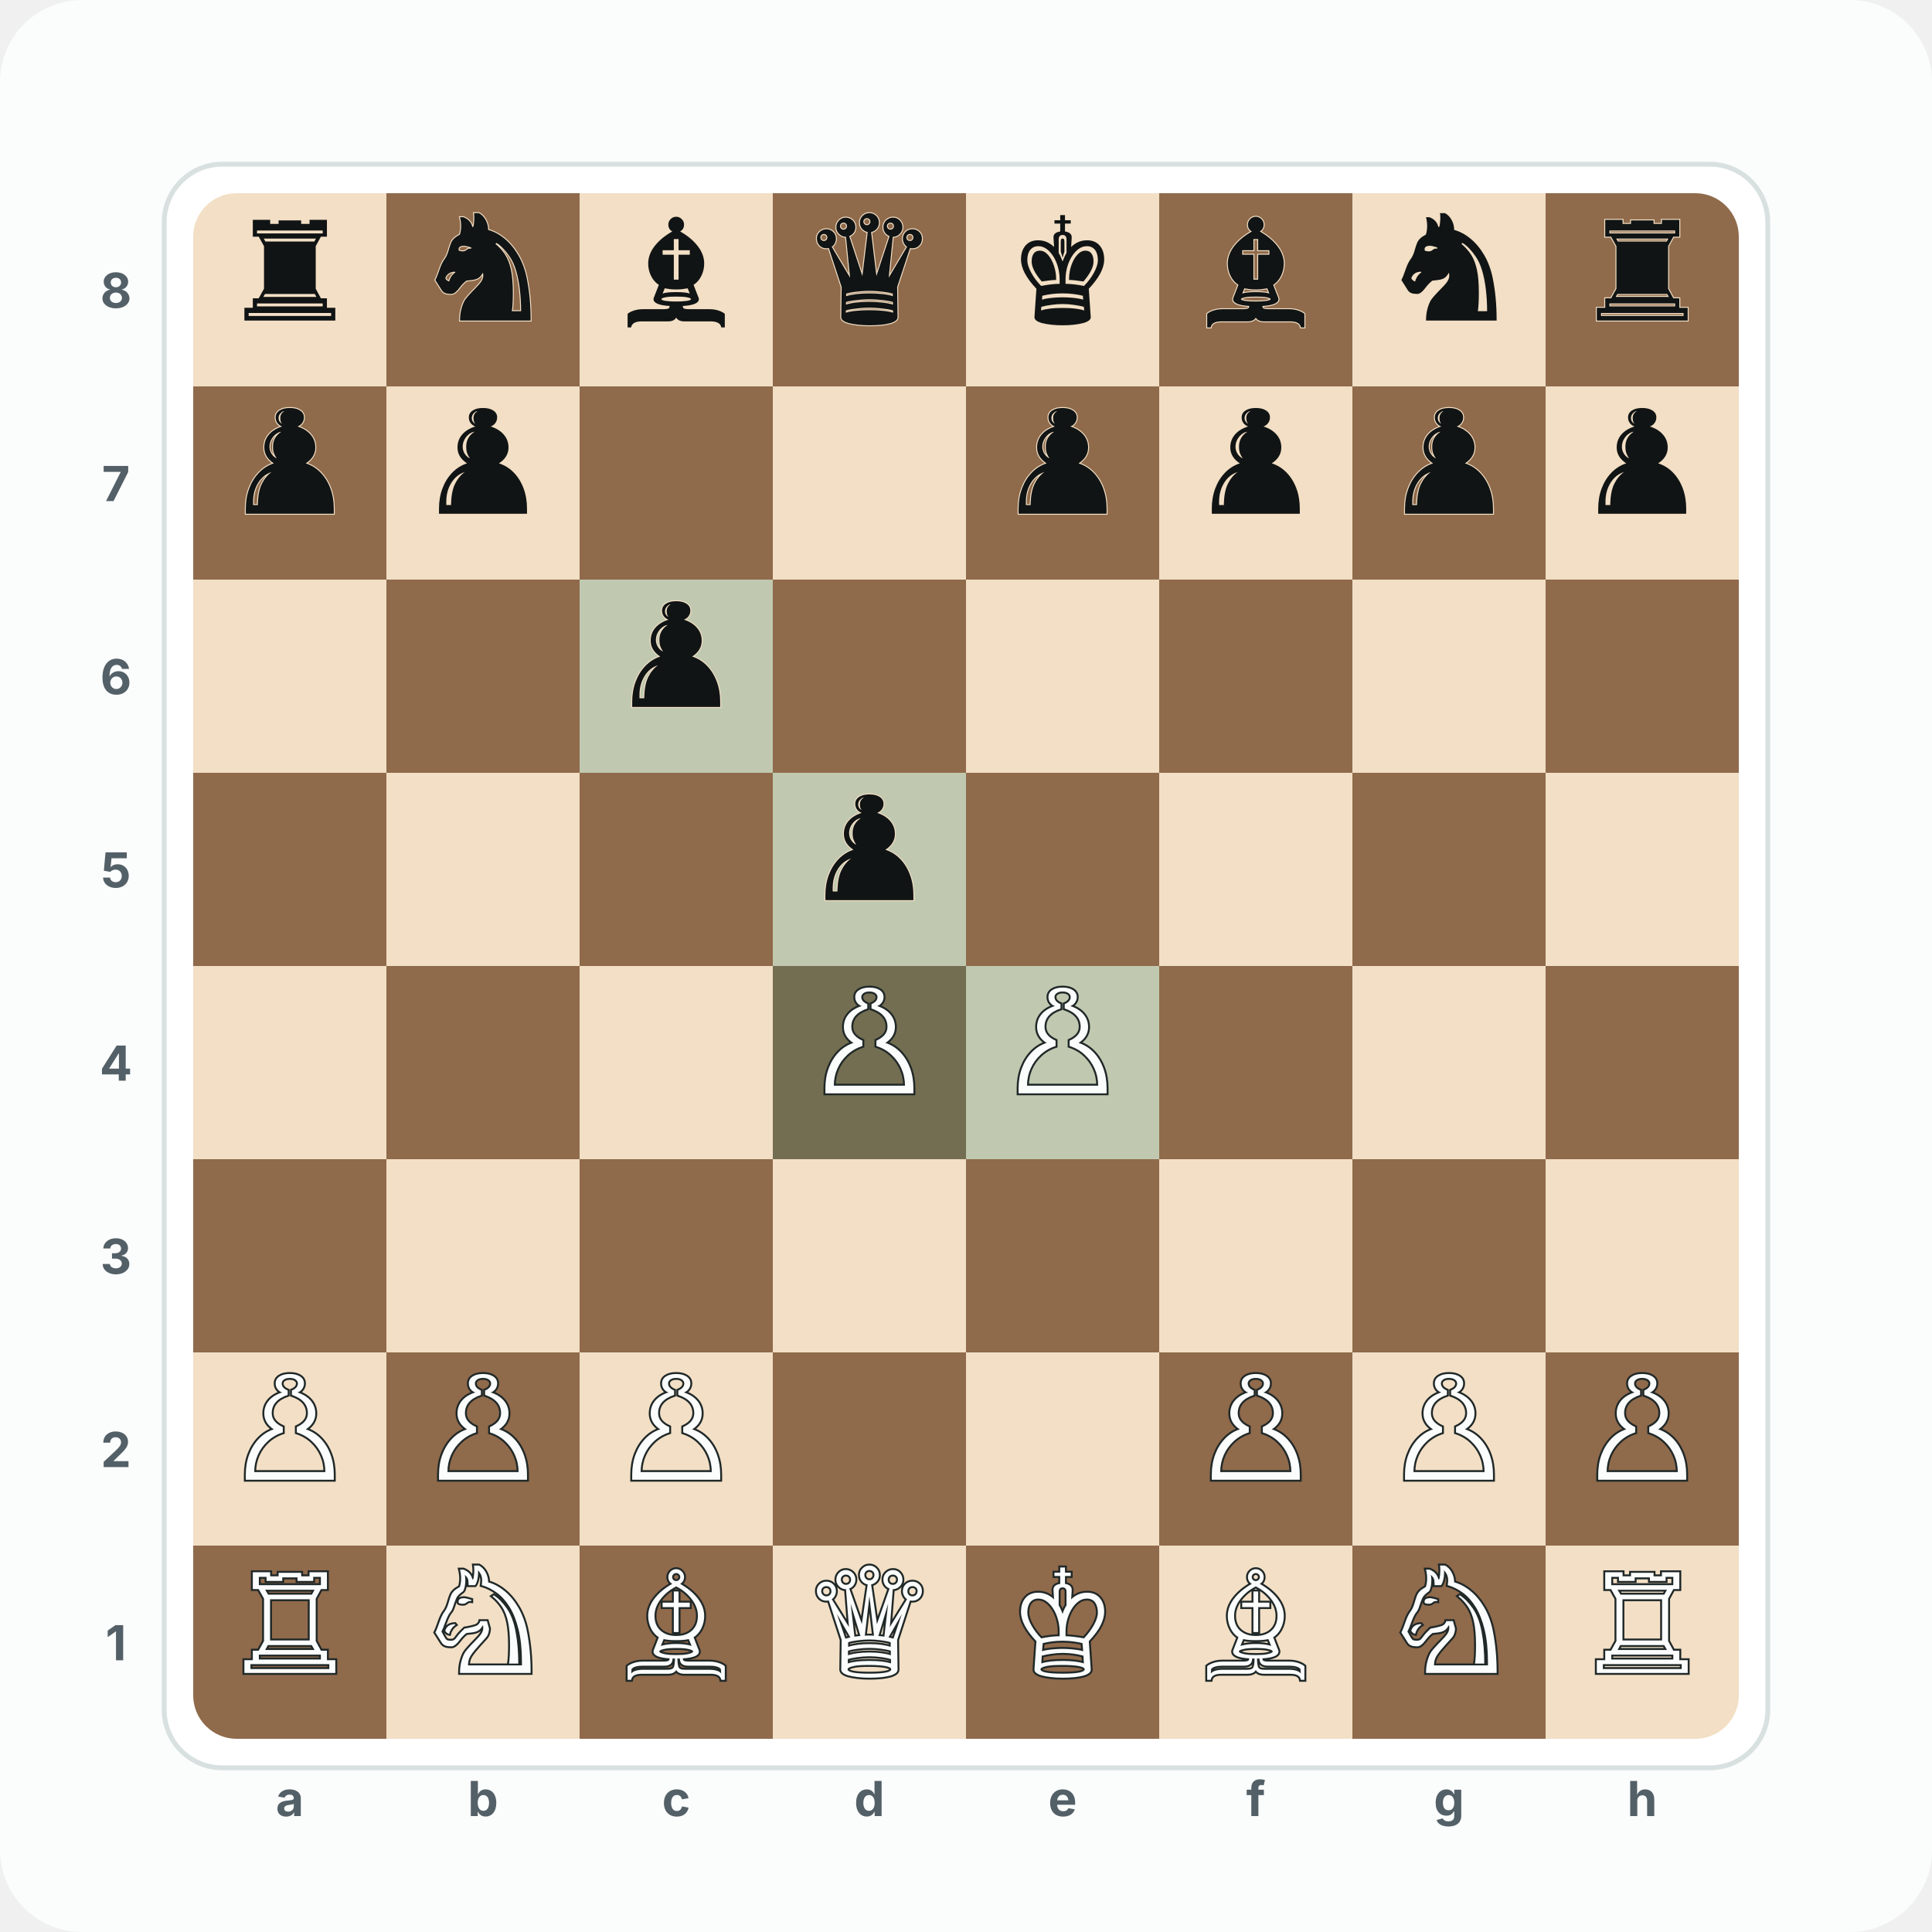
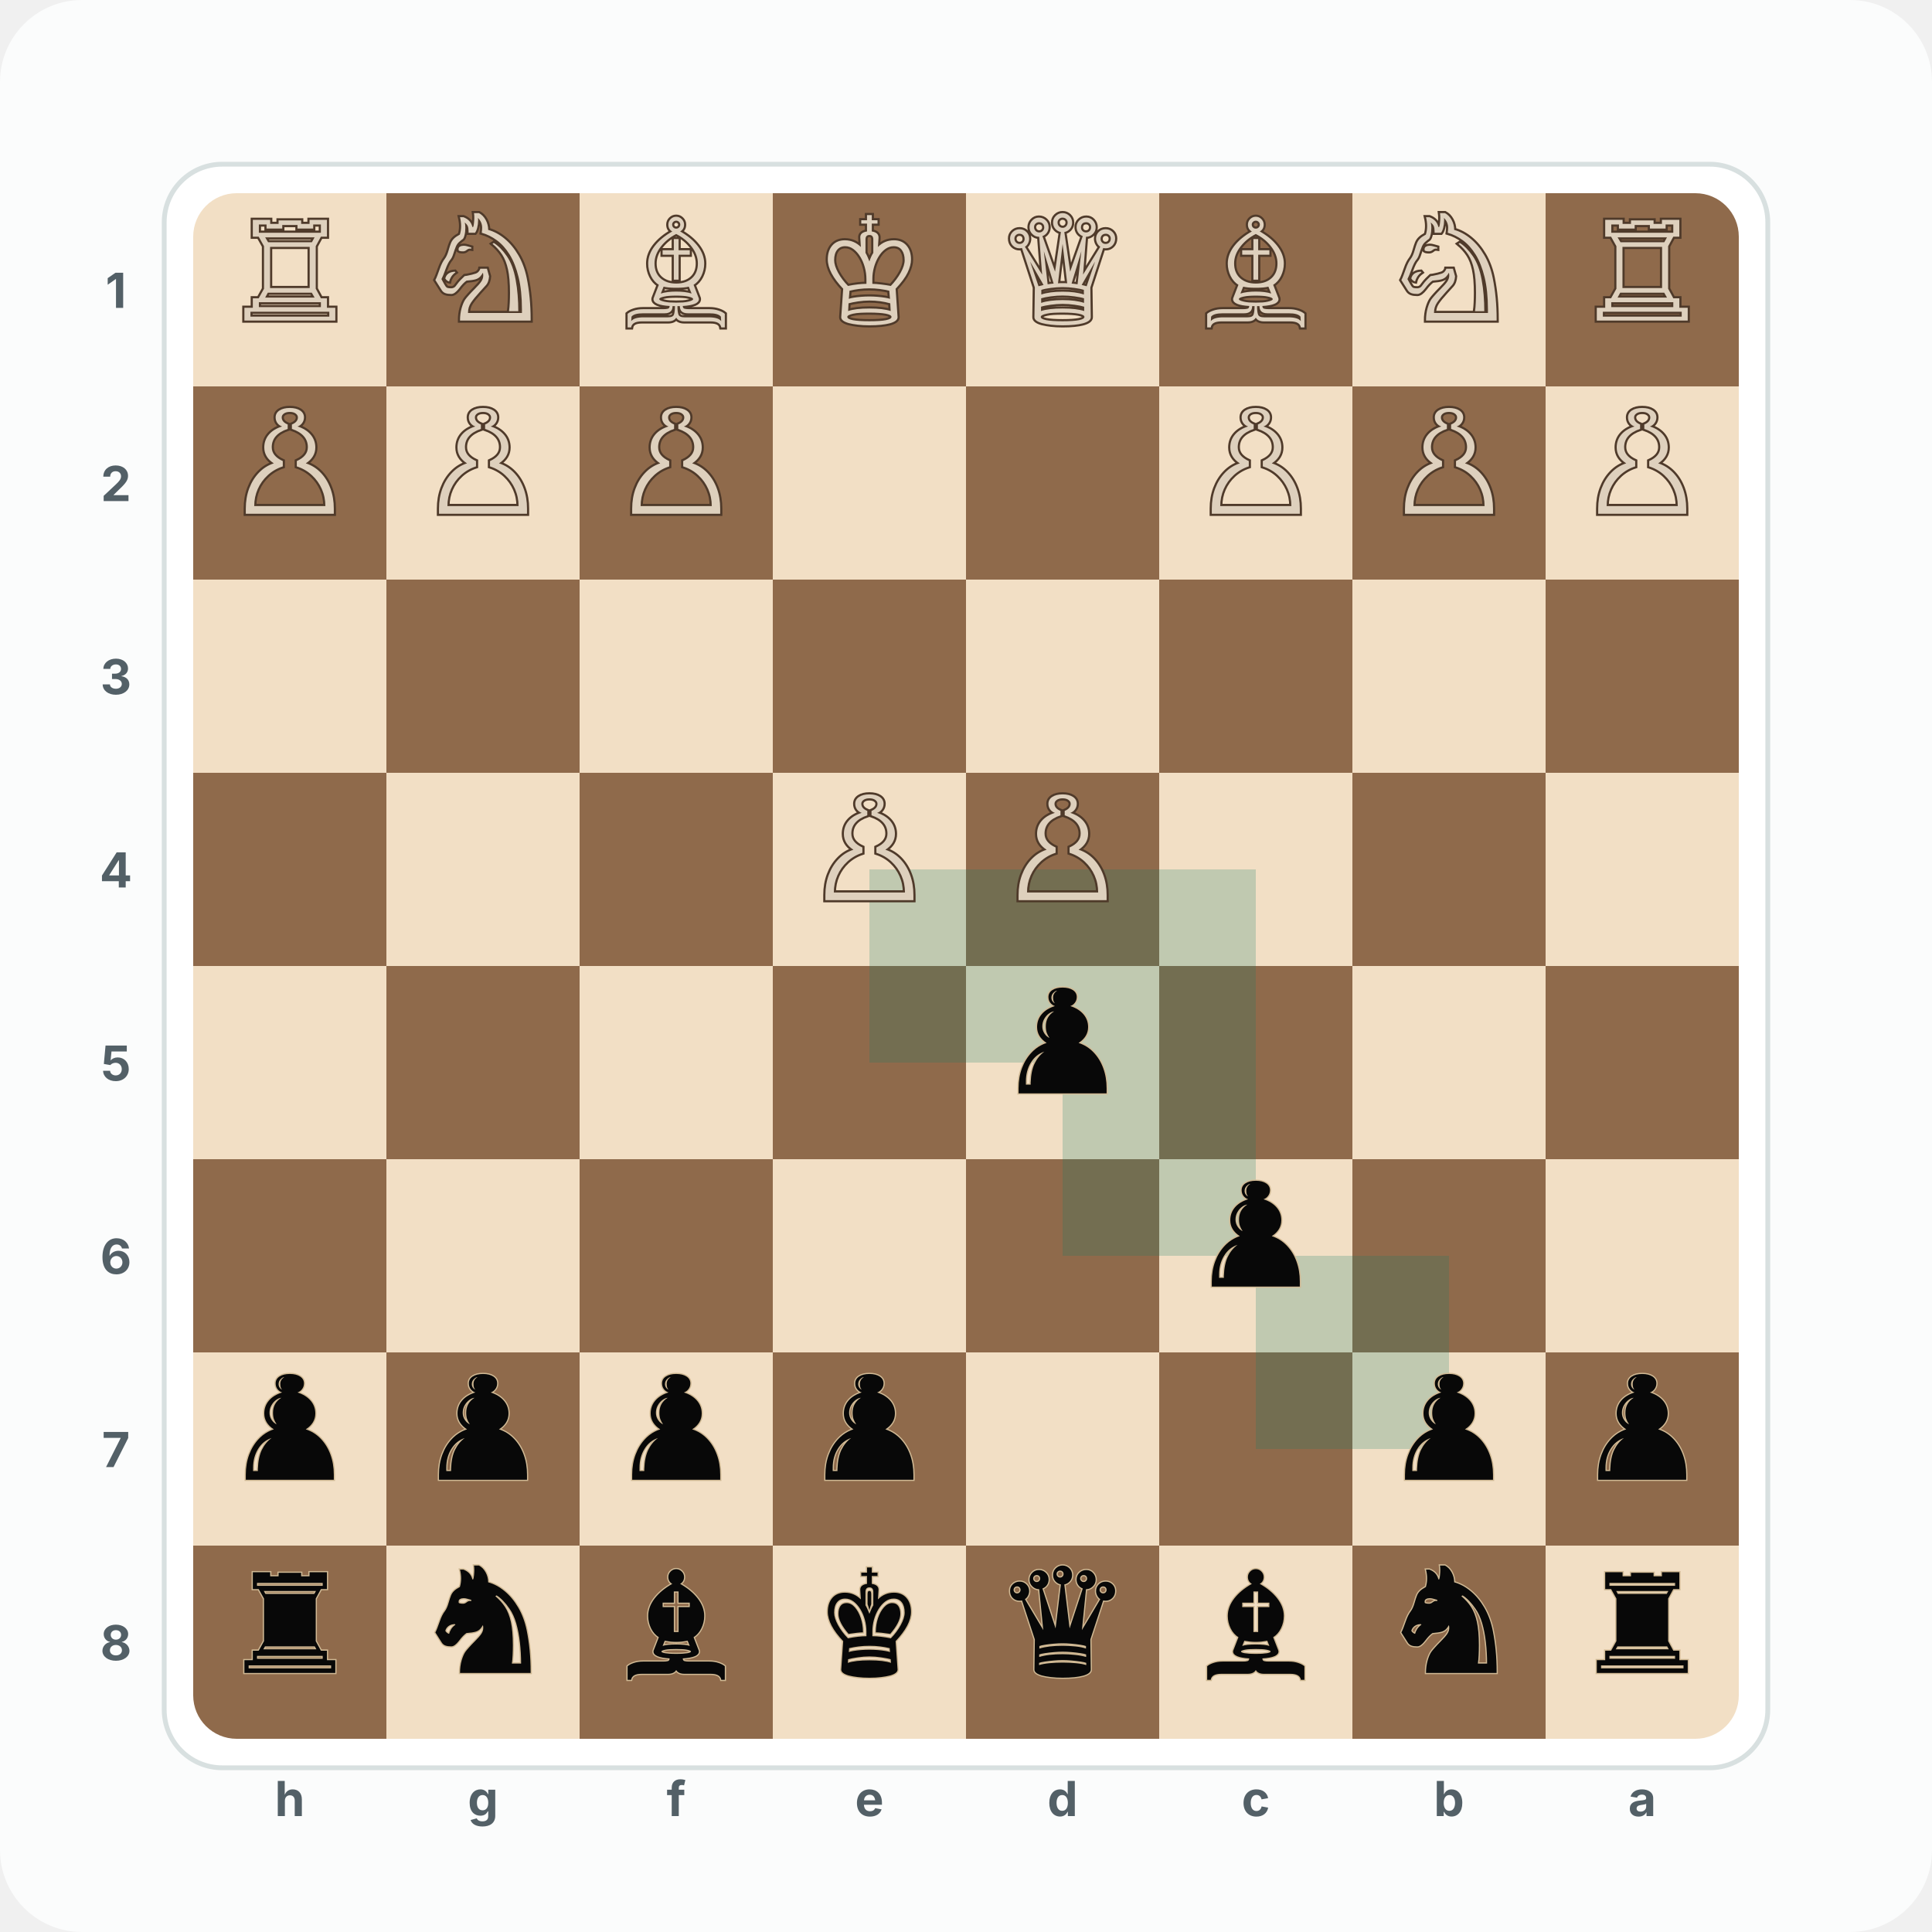
<svg xmlns="http://www.w3.org/2000/svg" width="800" height="800" viewBox="0 0 800 800" role="img" aria-labelledby="title desc">
  <defs>
    <pattern id="squares" x="80" y="80" width="160" height="160" patternUnits="userSpaceOnUse">
      <rect width="160" height="160" fill="#f2dfc5" />
      <rect x="80" width="80" height="80" fill="#8f6a4b" />
      <rect y="80" width="80" height="80" fill="#8f6a4b" />
    </pattern>
    <clipPath id="boardClip">
      <rect x="80" y="80" width="640" height="640" rx="18" />
    </clipPath>
    <style>
      .coord { fill: #536067; font: 700 20px Inter, Arial, sans-serif; text-anchor: middle; }
      .rank { dominant-baseline: middle; }
      .piece { font: 58px "Segoe UI Symbol", "Noto Sans Symbols 2", "Arial Unicode MS", serif; text-anchor: middle; dominant-baseline: central; }
-       .white { fill: #fbfcfc; stroke: #202828; stroke-width: 1.6px; paint-order: stroke; }
-       .black { fill: #111414; stroke: #f2dfc5; stroke-width: 0.8px; paint-order: stroke; }
+       .white { fill: #ded0bd; stroke: #4f3a2a; stroke-width: 1.8px; paint-order: stroke; }
+       .black { fill: #080808; stroke: #d0b994; stroke-width: 1px; paint-order: stroke; }
      .highlight { fill: #0e7c66; opacity: 0.22; }
    </style>
  </defs>
  <rect width="800" height="800" rx="34" fill="#fbfcfc" />
  <rect x="68" y="68" width="664" height="664" rx="24" fill="#ffffff" stroke="#d8e0e0" stroke-width="2" />
  <rect x="80" y="80" width="640" height="640" fill="url(#squares)" clip-path="url(#boardClip)" />
  <g clip-path="url(#boardClip)">
-     <rect class="highlight" x="400" y="400" width="80" height="80" />
-     <rect class="highlight" x="320" y="400" width="80" height="80" />
-     <rect class="highlight" x="240" y="240" width="80" height="80" />
-     <rect class="highlight" x="320" y="320" width="80" height="80" />
+     <rect class="highlight" x="360" y="360" width="80" height="80" />
+     <rect class="highlight" x="440" y="360" width="80" height="80" />
+     <rect class="highlight" x="520" y="520" width="80" height="80" />
+     <rect class="highlight" x="440" y="440" width="80" height="80" />
  </g>
  <g class="coord">
-     <text x="120" y="752">a</text>
-     <text x="200" y="752">b</text>
-     <text x="280" y="752">c</text>
-     <text x="360" y="752">d</text>
-     <text x="440" y="752">e</text>
-     <text x="520" y="752">f</text>
-     <text x="600" y="752">g</text>
-     <text x="680" y="752">h</text>
-     <text class="rank" x="48" y="120">8</text>
-     <text class="rank" x="48" y="200">7</text>
-     <text class="rank" x="48" y="280">6</text>
-     <text class="rank" x="48" y="360">5</text>
-     <text class="rank" x="48" y="440">4</text>
-     <text class="rank" x="48" y="520">3</text>
-     <text class="rank" x="48" y="600">2</text>
-     <text class="rank" x="48" y="680">1</text>
+     <text x="120" y="752">h</text>
+     <text x="200" y="752">g</text>
+     <text x="280" y="752">f</text>
+     <text x="360" y="752">e</text>
+     <text x="440" y="752">d</text>
+     <text x="520" y="752">c</text>
+     <text x="600" y="752">b</text>
+     <text x="680" y="752">a</text>
+     <text class="rank" x="48" y="120">1</text>
+     <text class="rank" x="48" y="200">2</text>
+     <text class="rank" x="48" y="280">3</text>
+     <text class="rank" x="48" y="360">4</text>
+     <text class="rank" x="48" y="440">5</text>
+     <text class="rank" x="48" y="520">6</text>
+     <text class="rank" x="48" y="600">7</text>
+     <text class="rank" x="48" y="680">8</text>
+   </g>
+   <g class="piece white">
+     <text x="680" y="120">♖</text>
+     <text x="600" y="120">♘</text>
+     <text x="520" y="120">♗</text>
+     <text x="440" y="120">♕</text>
+     <text x="360" y="120">♔</text>
+     <text x="280" y="120">♗</text>
+     <text x="200" y="120">♘</text>
+     <text x="120" y="120">♖</text>
+     <text x="680" y="200">♙</text>
+     <text x="600" y="200">♙</text>
+     <text x="520" y="200">♙</text>
+     <text x="280" y="200">♙</text>
+     <text x="200" y="200">♙</text>
+     <text x="120" y="200">♙</text>
+     <text x="440" y="360">♙</text>
+     <text x="360" y="360">♙</text>
  </g>
  <g class="piece black">
-     <text x="120" y="120">♜</text>
-     <text x="200" y="120">♞</text>
-     <text x="280" y="120">♝</text>
-     <text x="360" y="120">♛</text>
-     <text x="440" y="120">♚</text>
-     <text x="520" y="120">♝</text>
-     <text x="600" y="120">♞</text>
-     <text x="680" y="120">♜</text>
-     <text x="120" y="200">♟</text>
-     <text x="200" y="200">♟</text>
-     <text x="440" y="200">♟</text>
-     <text x="520" y="200">♟</text>
-     <text x="600" y="200">♟</text>
-     <text x="680" y="200">♟</text>
-     <text x="280" y="280">♟</text>
-     <text x="360" y="360">♟</text>
-   </g>
-   <g class="piece white">
-     <text x="120" y="680">♖</text>
-     <text x="200" y="680">♘</text>
-     <text x="280" y="680">♗</text>
-     <text x="360" y="680">♕</text>
-     <text x="440" y="680">♔</text>
-     <text x="520" y="680">♗</text>
-     <text x="600" y="680">♘</text>
-     <text x="680" y="680">♖</text>
-     <text x="120" y="600">♙</text>
-     <text x="200" y="600">♙</text>
-     <text x="280" y="600">♙</text>
-     <text x="520" y="600">♙</text>
-     <text x="600" y="600">♙</text>
-     <text x="680" y="600">♙</text>
-     <text x="360" y="440">♙</text>
-     <text x="440" y="440">♙</text>
+     <text x="680" y="680">♜</text>
+     <text x="600" y="680">♞</text>
+     <text x="520" y="680">♝</text>
+     <text x="440" y="680">♛</text>
+     <text x="360" y="680">♚</text>
+     <text x="280" y="680">♝</text>
+     <text x="200" y="680">♞</text>
+     <text x="120" y="680">♜</text>
+     <text x="680" y="600">♟</text>
+     <text x="600" y="600">♟</text>
+     <text x="360" y="600">♟</text>
+     <text x="280" y="600">♟</text>
+     <text x="200" y="600">♟</text>
+     <text x="120" y="600">♟</text>
+     <text x="520" y="520">♟</text>
+     <text x="440" y="440">♟</text>
  </g>
</svg>
